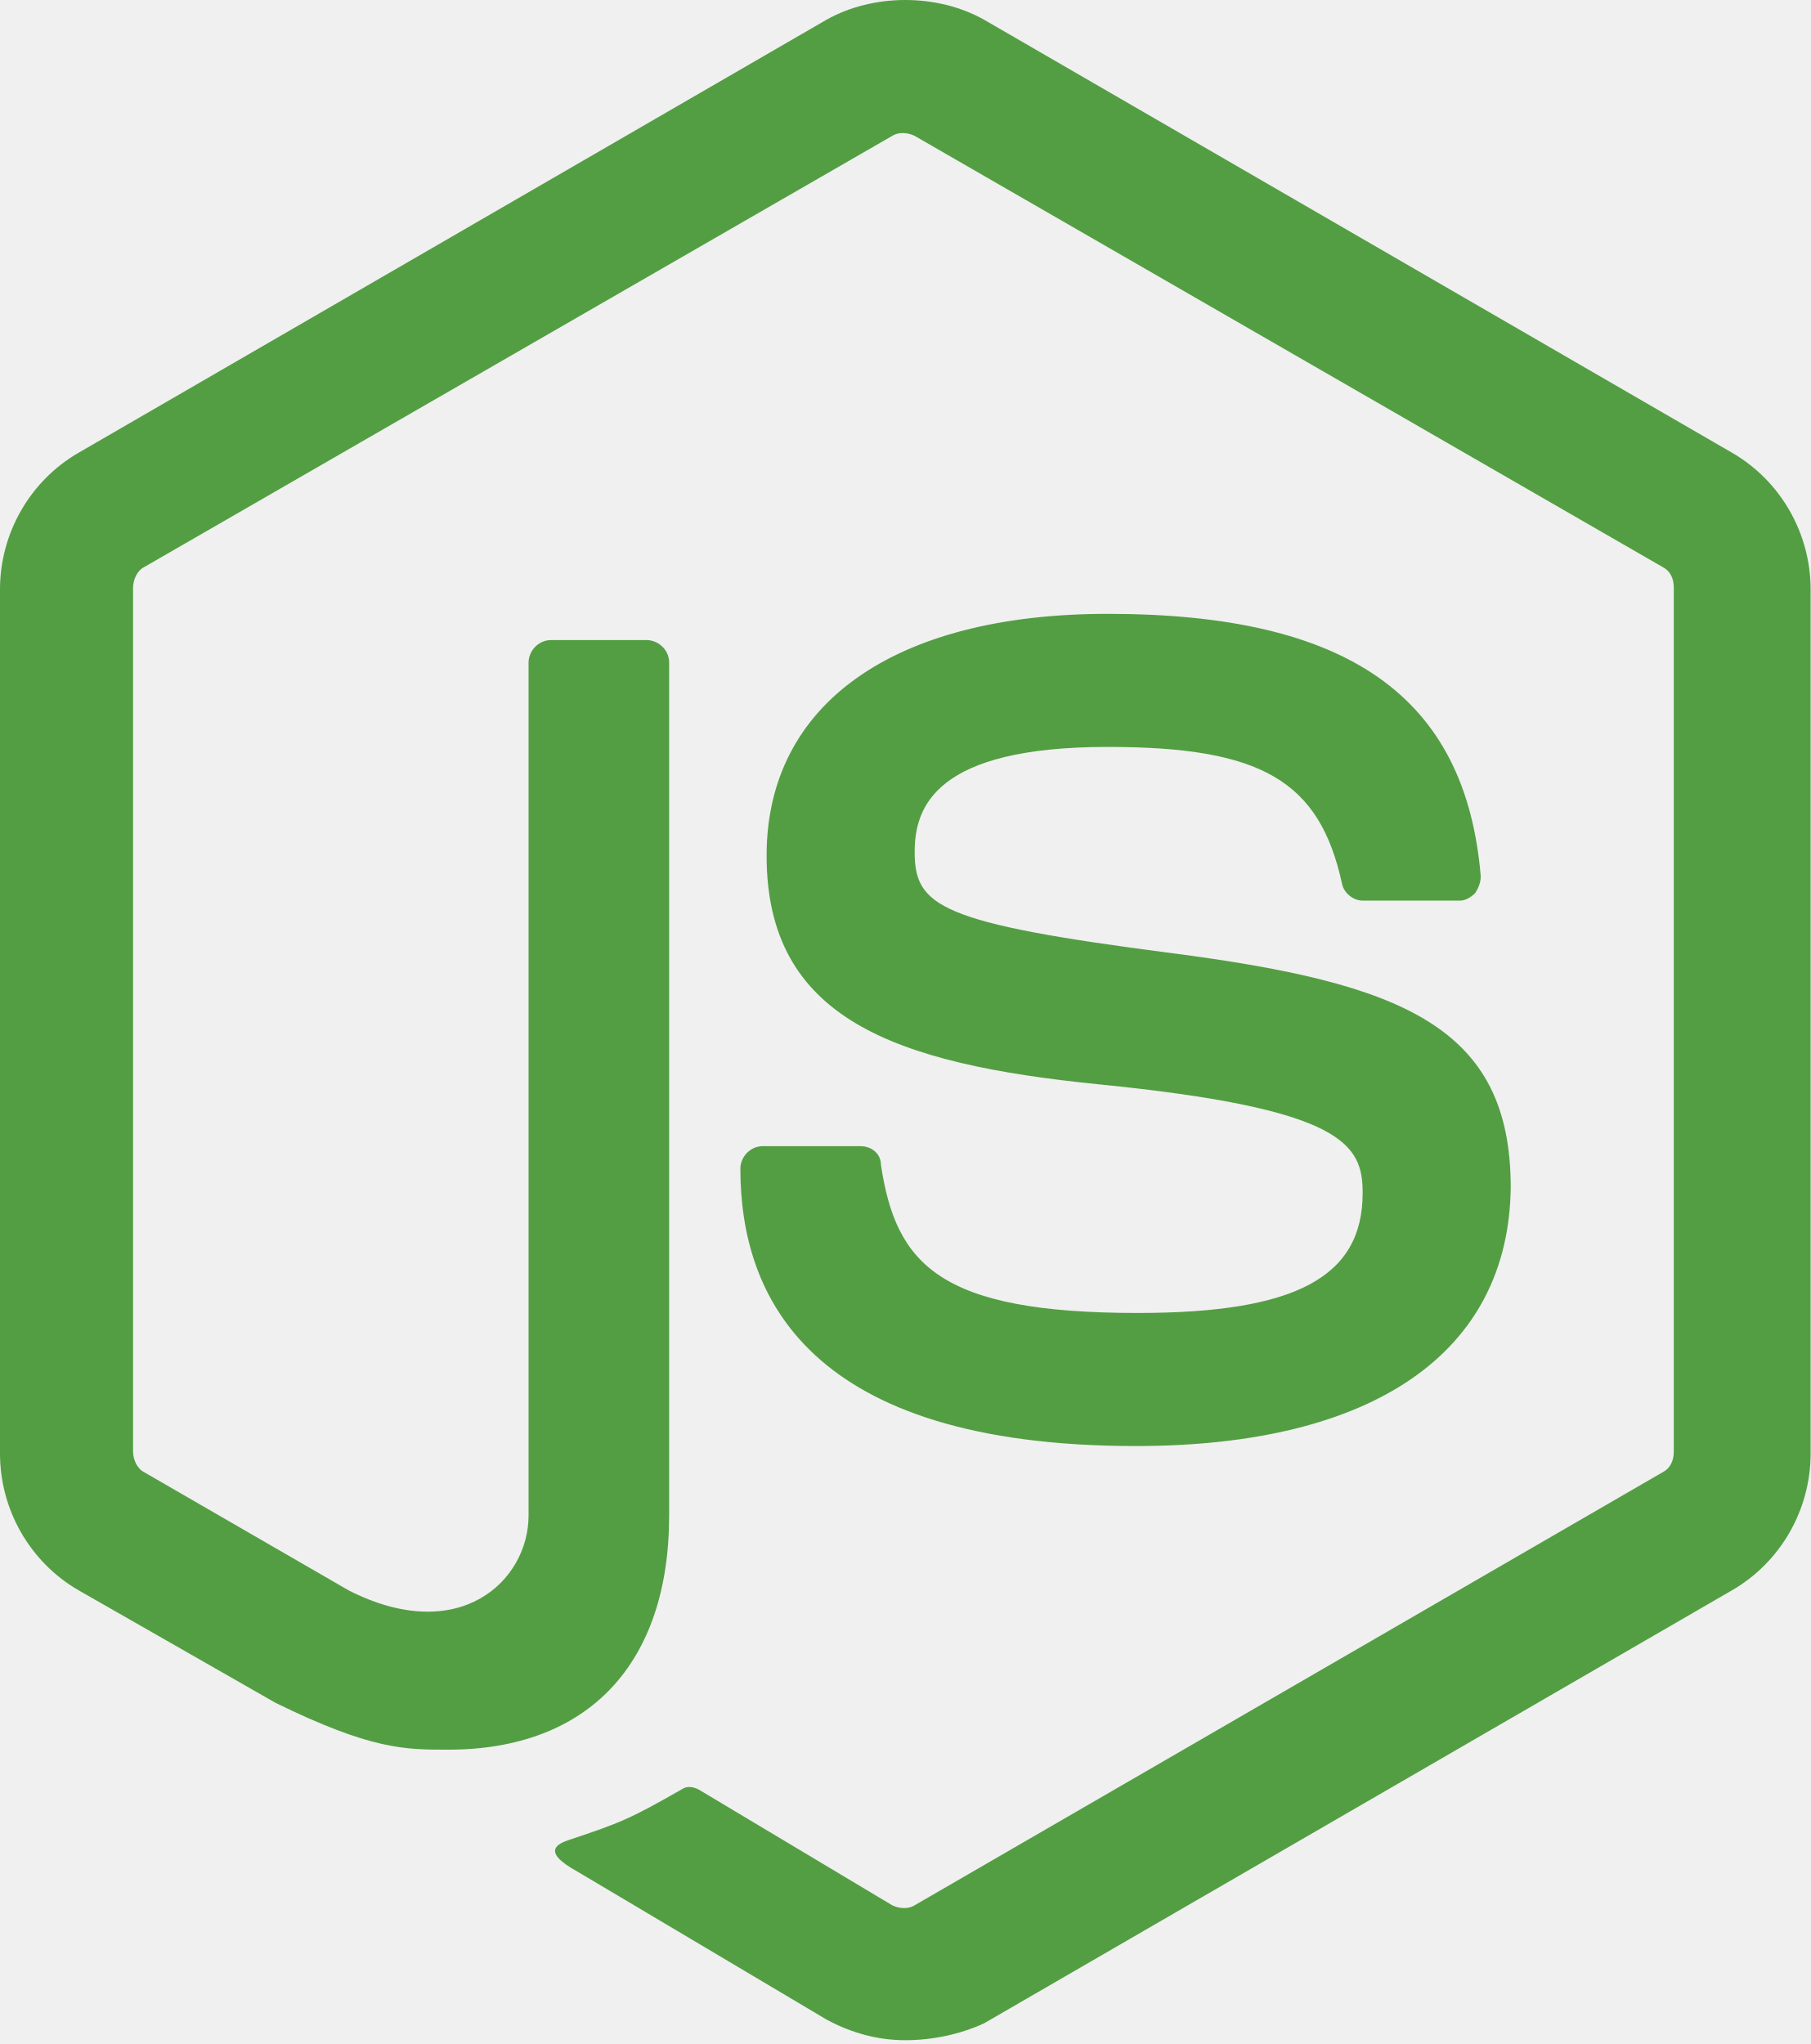
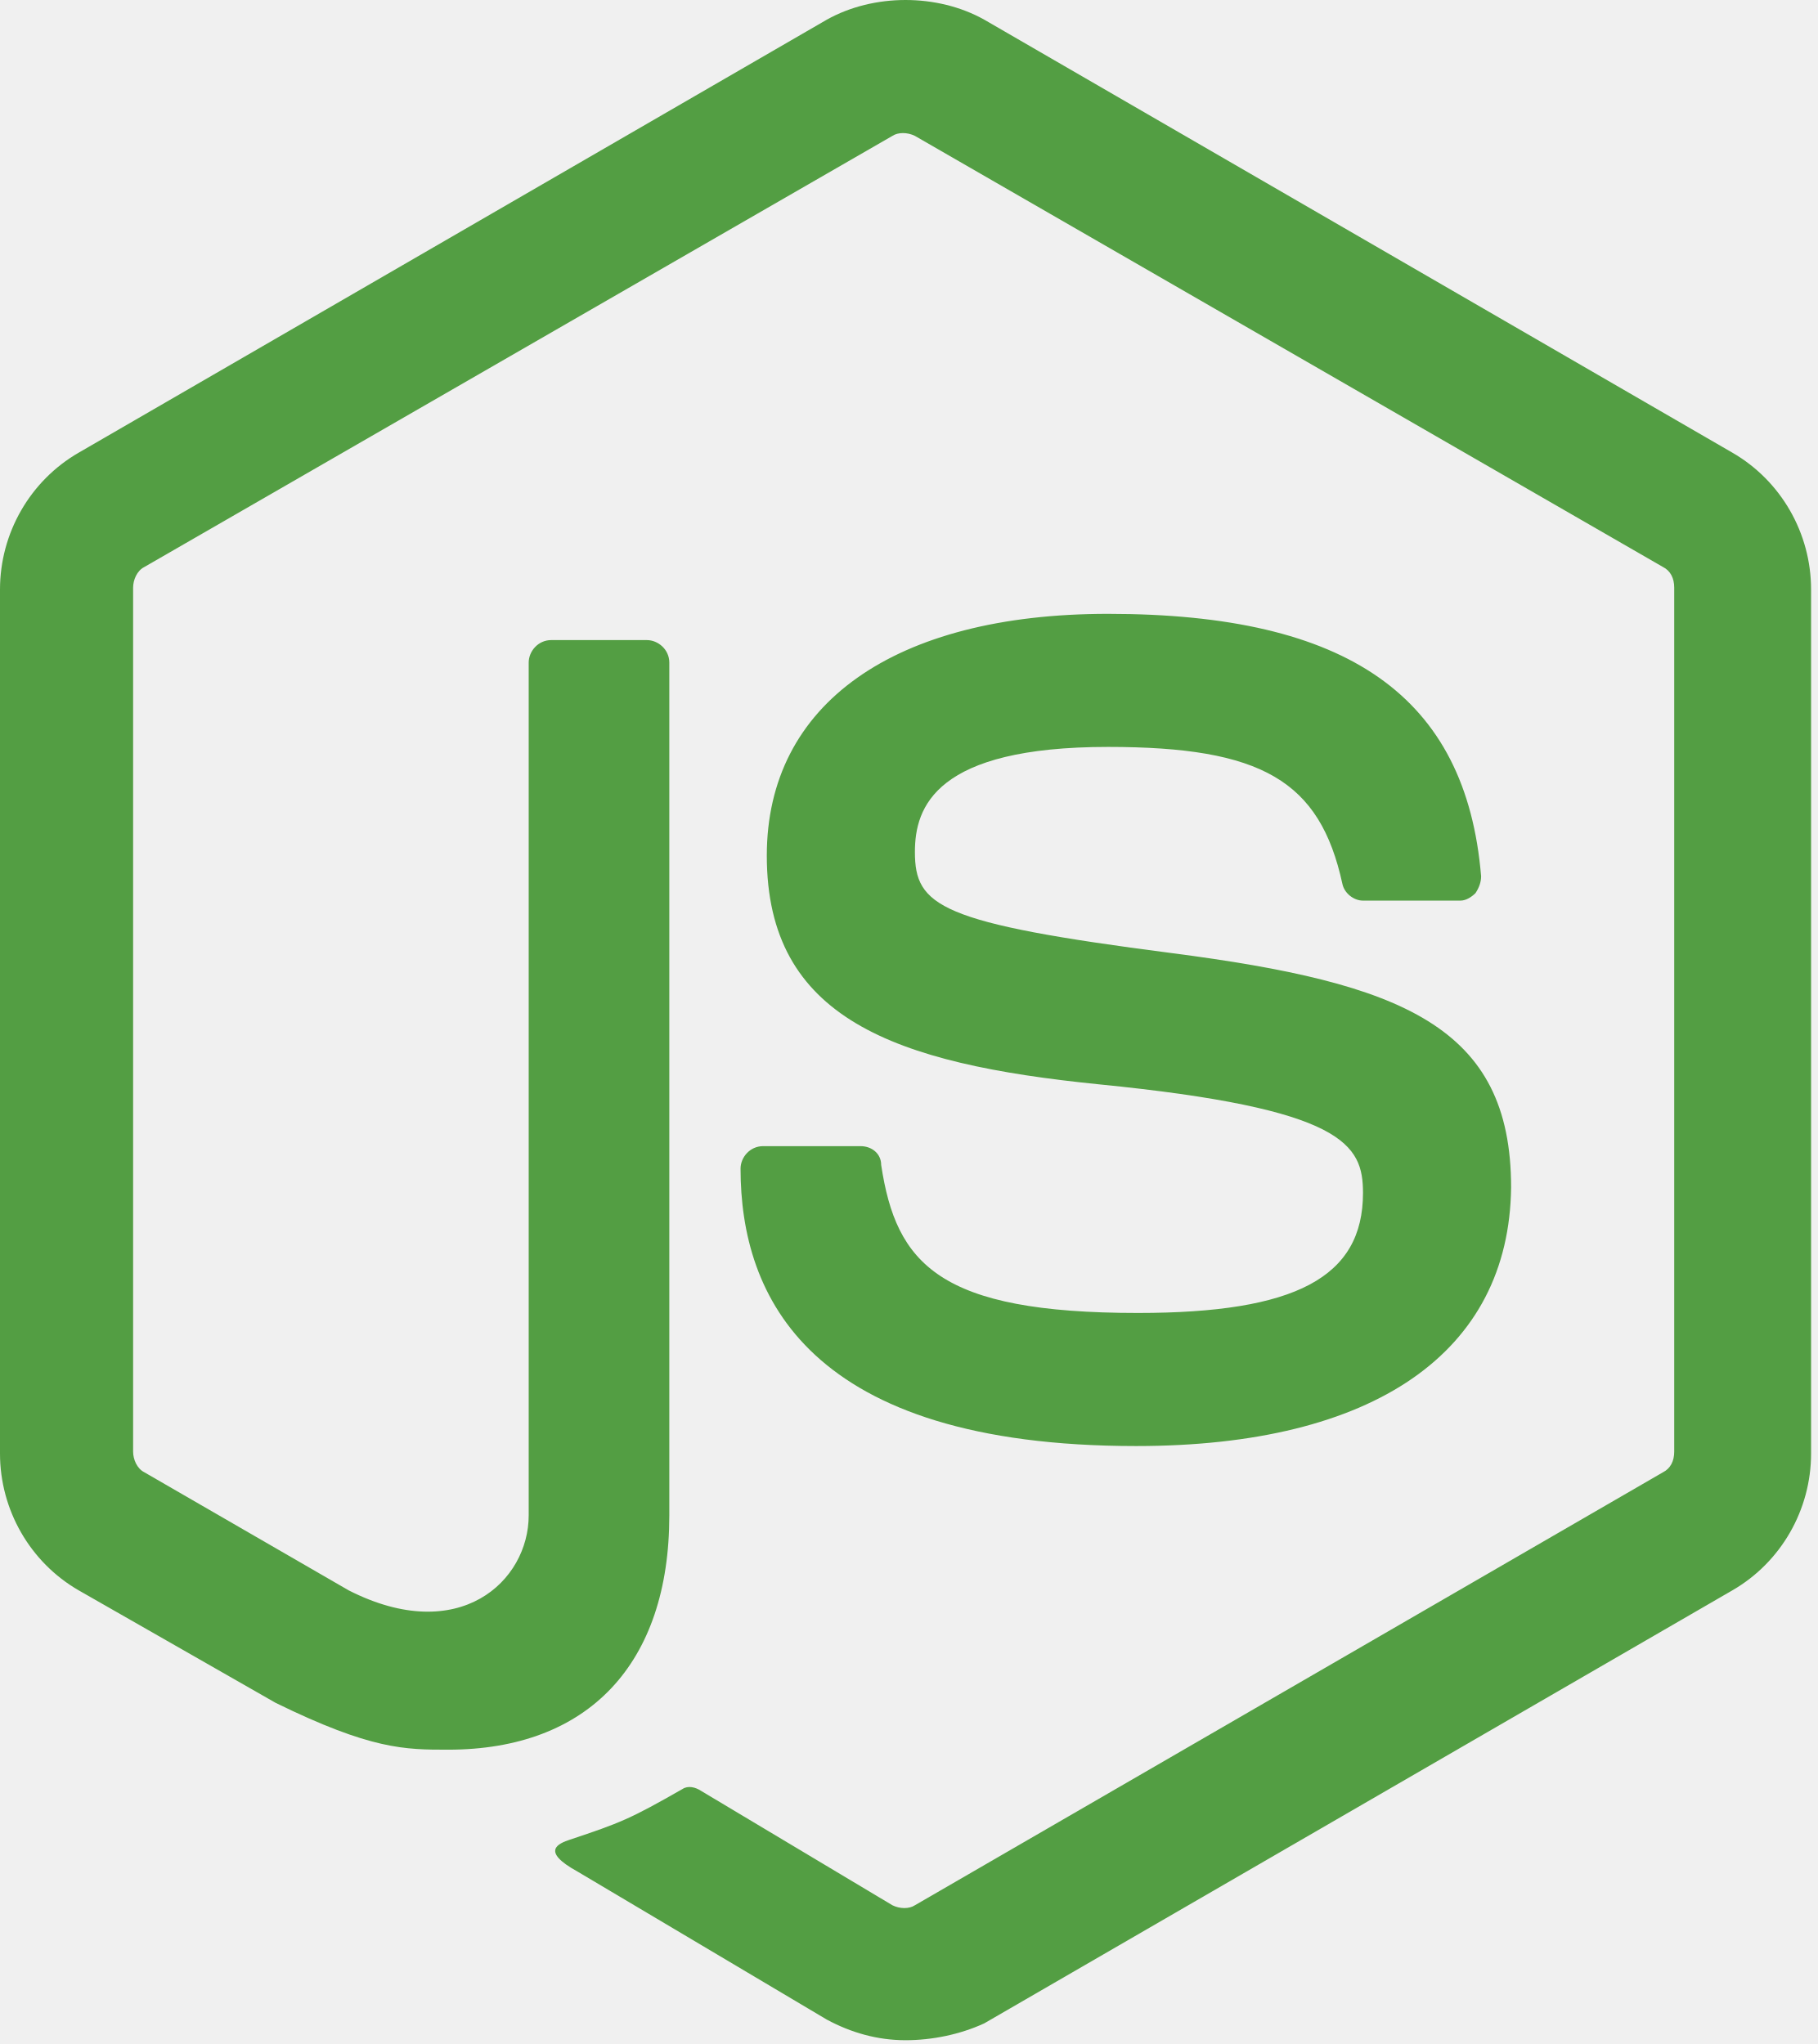
- <svg xmlns="http://www.w3.org/2000/svg" width="256" height="289" viewBox="0 0 256 289" fill="none">
-   <path d="M128 288.464C124.025 288.464 120.315 287.404 116.87 285.549L81.623 264.613C76.323 261.698 78.973 260.638 80.563 260.108C87.718 257.723 89.043 257.193 96.464 252.952C97.259 252.422 98.319 252.687 99.114 253.217L126.145 269.383C127.205 269.913 128.53 269.913 129.325 269.383L235.064 208.166C236.124 207.636 236.654 206.576 236.654 205.251V83.081C236.654 81.756 236.124 80.696 235.064 80.166L129.325 19.213C128.265 18.683 126.94 18.683 126.145 19.213L20.406 80.166C19.346 80.696 18.816 82.021 18.816 83.081V205.251C18.816 206.311 19.346 207.636 20.406 208.166L49.292 224.861C64.927 232.812 74.733 223.536 74.733 214.261V93.681C74.733 92.091 76.058 90.501 77.913 90.501H91.429C93.019 90.501 94.609 91.826 94.609 93.681V214.261C94.609 235.197 83.213 247.387 63.337 247.387C57.242 247.387 52.472 247.387 38.956 240.762L11.13 224.861C4.24 220.886 0 213.466 0 205.516V83.346C0 75.395 4.24 67.975 11.13 64L116.87 2.783C123.495 -0.928 132.505 -0.928 139.13 2.783L244.87 64C251.76 67.975 256 75.395 256 83.346V205.516C256 213.466 251.76 220.886 244.87 224.861L139.13 286.079C135.685 287.669 131.71 288.464 128 288.464ZM160.596 204.455C114.219 204.455 104.679 183.255 104.679 165.234C104.679 163.644 106.004 162.054 107.859 162.054H121.64C123.23 162.054 124.555 163.114 124.555 164.704C126.675 178.749 132.77 185.64 160.861 185.64C183.122 185.64 192.663 180.605 192.663 168.679C192.663 161.789 190.012 156.754 155.296 153.308C126.41 150.393 108.389 144.033 108.389 120.977C108.389 99.511 126.41 86.791 156.621 86.791C190.542 86.791 207.238 98.451 209.358 123.892C209.358 124.687 209.093 125.482 208.563 126.277C208.033 126.807 207.238 127.337 206.443 127.337H192.663C191.337 127.337 190.012 126.277 189.747 124.952C186.567 110.377 178.352 105.607 156.621 105.607C132.24 105.607 129.325 114.087 129.325 120.447C129.325 128.133 132.77 130.518 165.631 134.758C198.228 138.998 213.598 145.093 213.598 167.884C213.333 191.205 194.253 204.455 160.596 204.455Z" fill="#539E43" />
+ <svg xmlns="http://www.w3.org/2000/svg" width="248" height="279" viewBox="0 0 248 279" fill="none">
+   <g clip-path="url(#clip0)">
+     <path d="M123.571 278.482C119.733 278.482 116.152 277.459 112.826 275.668L78.799 255.457C73.682 252.642 76.24 251.619 77.775 251.107C84.683 248.805 85.962 248.293 93.126 244.2C93.893 243.688 94.917 243.944 95.684 244.456L121.78 260.062C122.803 260.574 124.083 260.574 124.85 260.062L226.93 200.963C227.954 200.451 228.466 199.428 228.466 198.148V80.206C228.466 78.927 227.954 77.903 226.93 77.392L124.85 18.548C123.827 18.037 122.548 18.037 121.78 18.548L19.7 77.392C18.676 77.903 18.165 79.183 18.165 80.206V198.148C18.165 199.172 18.676 200.451 19.7 200.963L47.586 217.081C62.681 224.756 72.147 215.801 72.147 206.847V90.44C72.147 88.905 73.426 87.37 75.217 87.37H88.265C89.8 87.37 91.335 88.649 91.335 90.44V206.847C91.335 227.058 80.334 238.827 61.146 238.827C55.261 238.827 50.656 238.827 37.608 232.431L10.745 217.081C4.093 213.243 0 206.079 0 198.404V80.462C0 72.787 4.093 65.623 10.745 61.785L112.826 2.686C119.222 -0.895 127.92 -0.895 134.316 2.686L236.397 61.785C243.048 65.623 247.142 72.787 247.142 80.462V198.404C247.142 206.079 243.048 213.243 236.397 217.081L134.316 276.18C130.99 277.715 127.153 278.482 123.571 278.482ZM155.039 197.381C110.267 197.381 101.057 176.914 101.057 159.517C101.057 157.981 102.336 156.446 104.127 156.446H117.431C118.966 156.446 120.245 157.47 120.245 159.005C122.292 172.564 128.176 179.216 155.295 179.216C176.786 179.216 185.996 174.355 185.996 162.842C185.996 156.191 183.438 151.33 149.922 148.004C122.036 145.189 104.639 139.049 104.639 116.791C104.639 96.068 122.036 83.788 151.202 83.788C183.949 83.788 200.067 95.045 202.114 119.605C202.114 120.373 201.858 121.14 201.346 121.908C200.835 122.42 200.067 122.931 199.3 122.931H185.996C184.717 122.931 183.438 121.908 183.182 120.629C180.112 106.558 172.181 101.952 151.202 101.952C127.664 101.952 124.85 110.139 124.85 116.279C124.85 123.699 128.176 126.001 159.9 130.095C191.369 134.188 206.207 140.073 206.207 162.075C205.952 184.589 187.531 197.381 155.039 197.381Z" fill="#539E43" />
+   </g>
+   <defs>
+     <clipPath id="clip0">
+       <rect width="247.142" height="279" fill="white" />
+     </clipPath>
+   </defs>
</svg>
